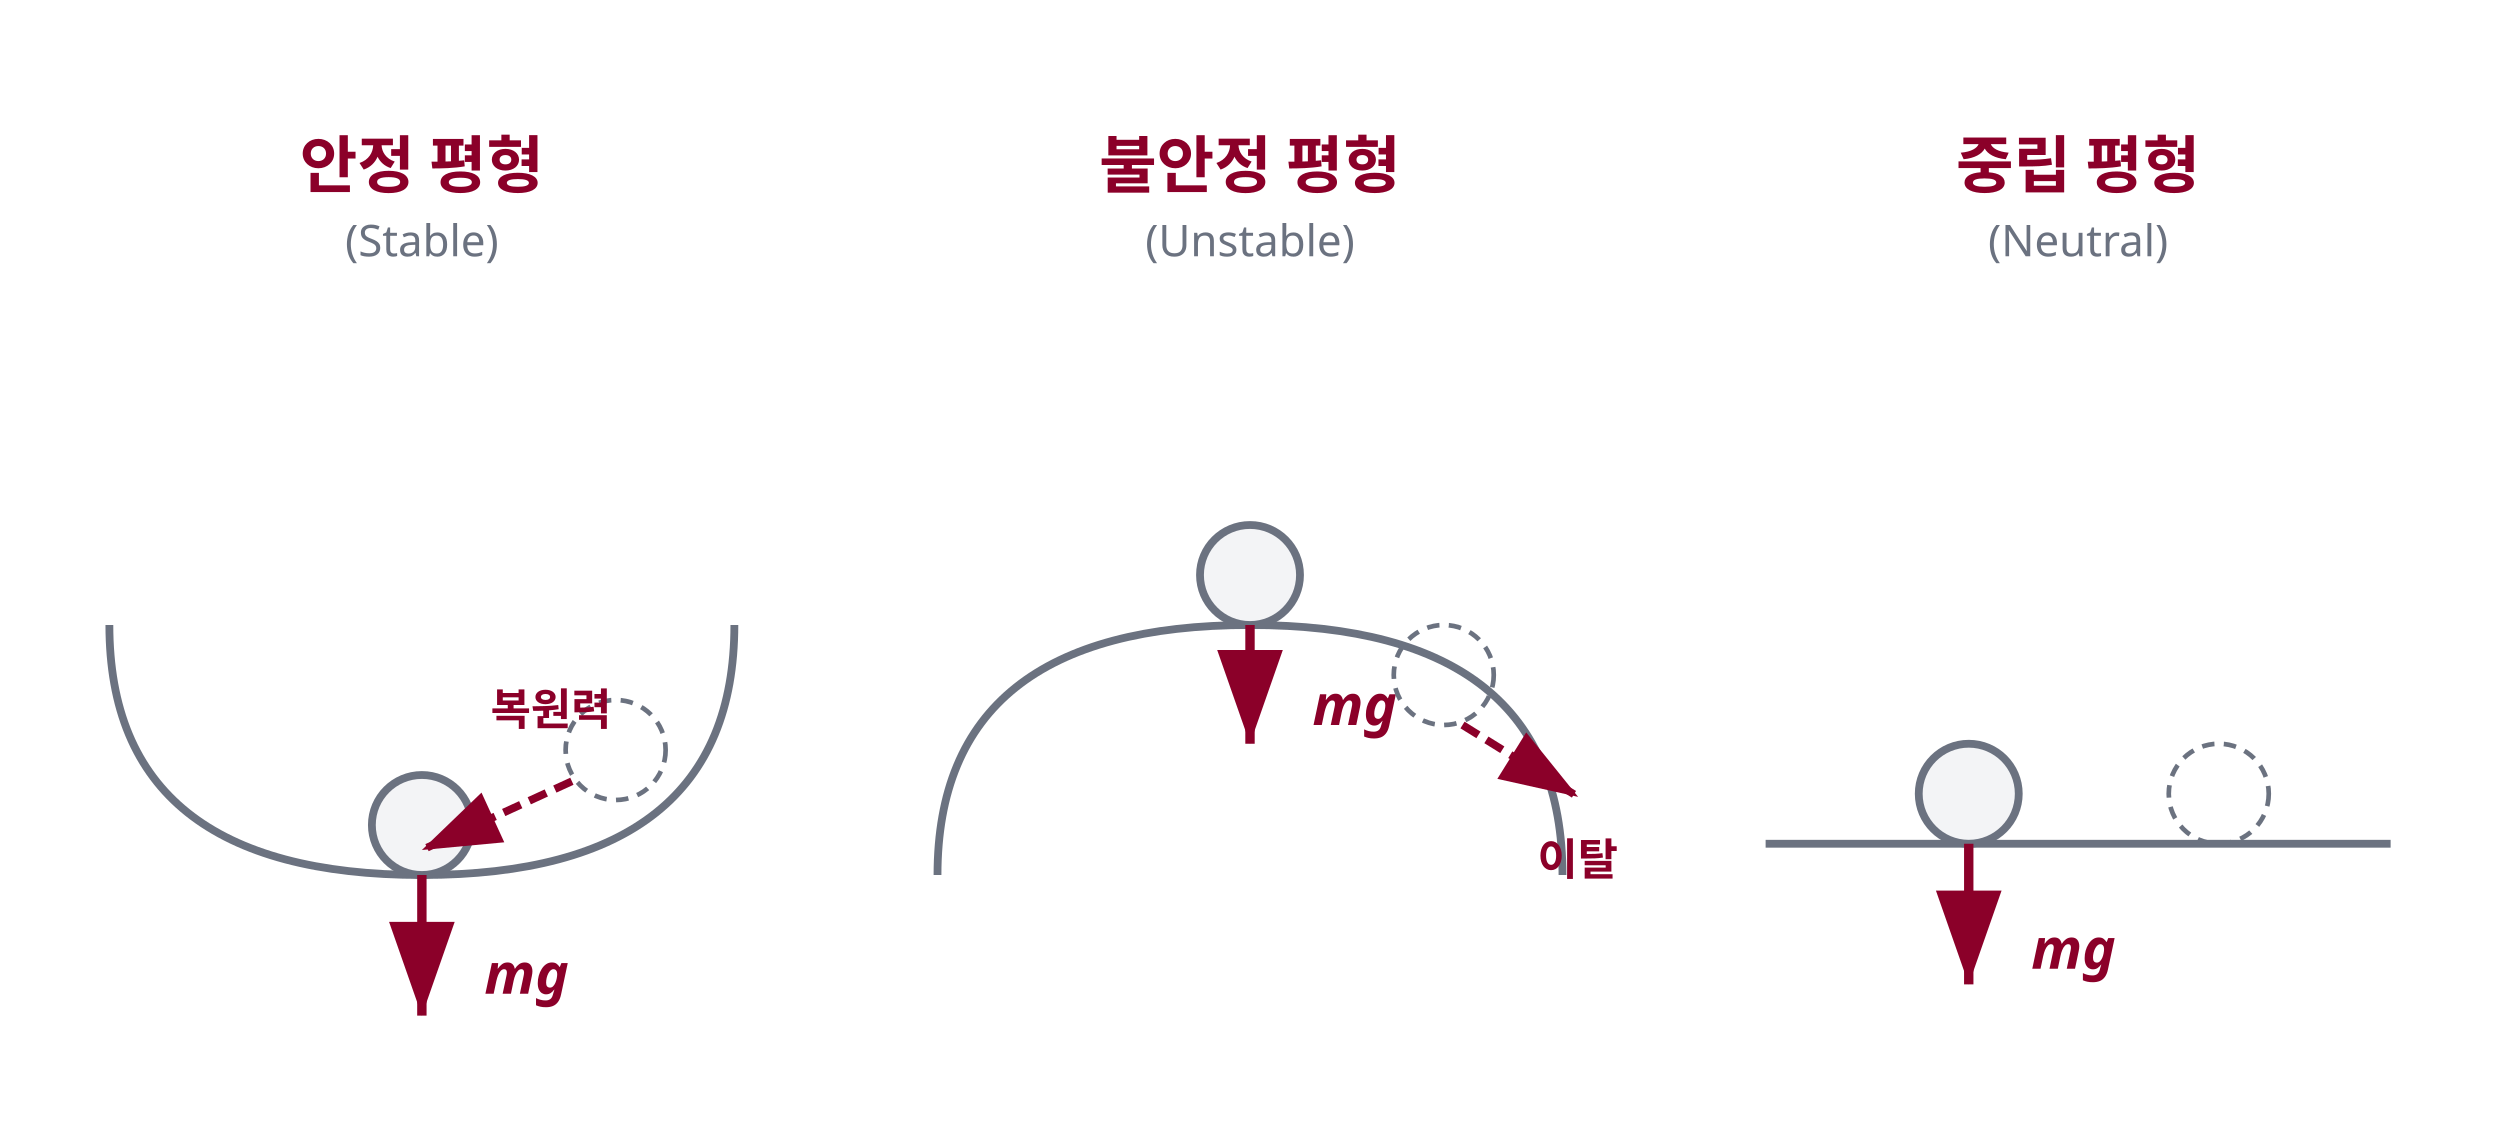
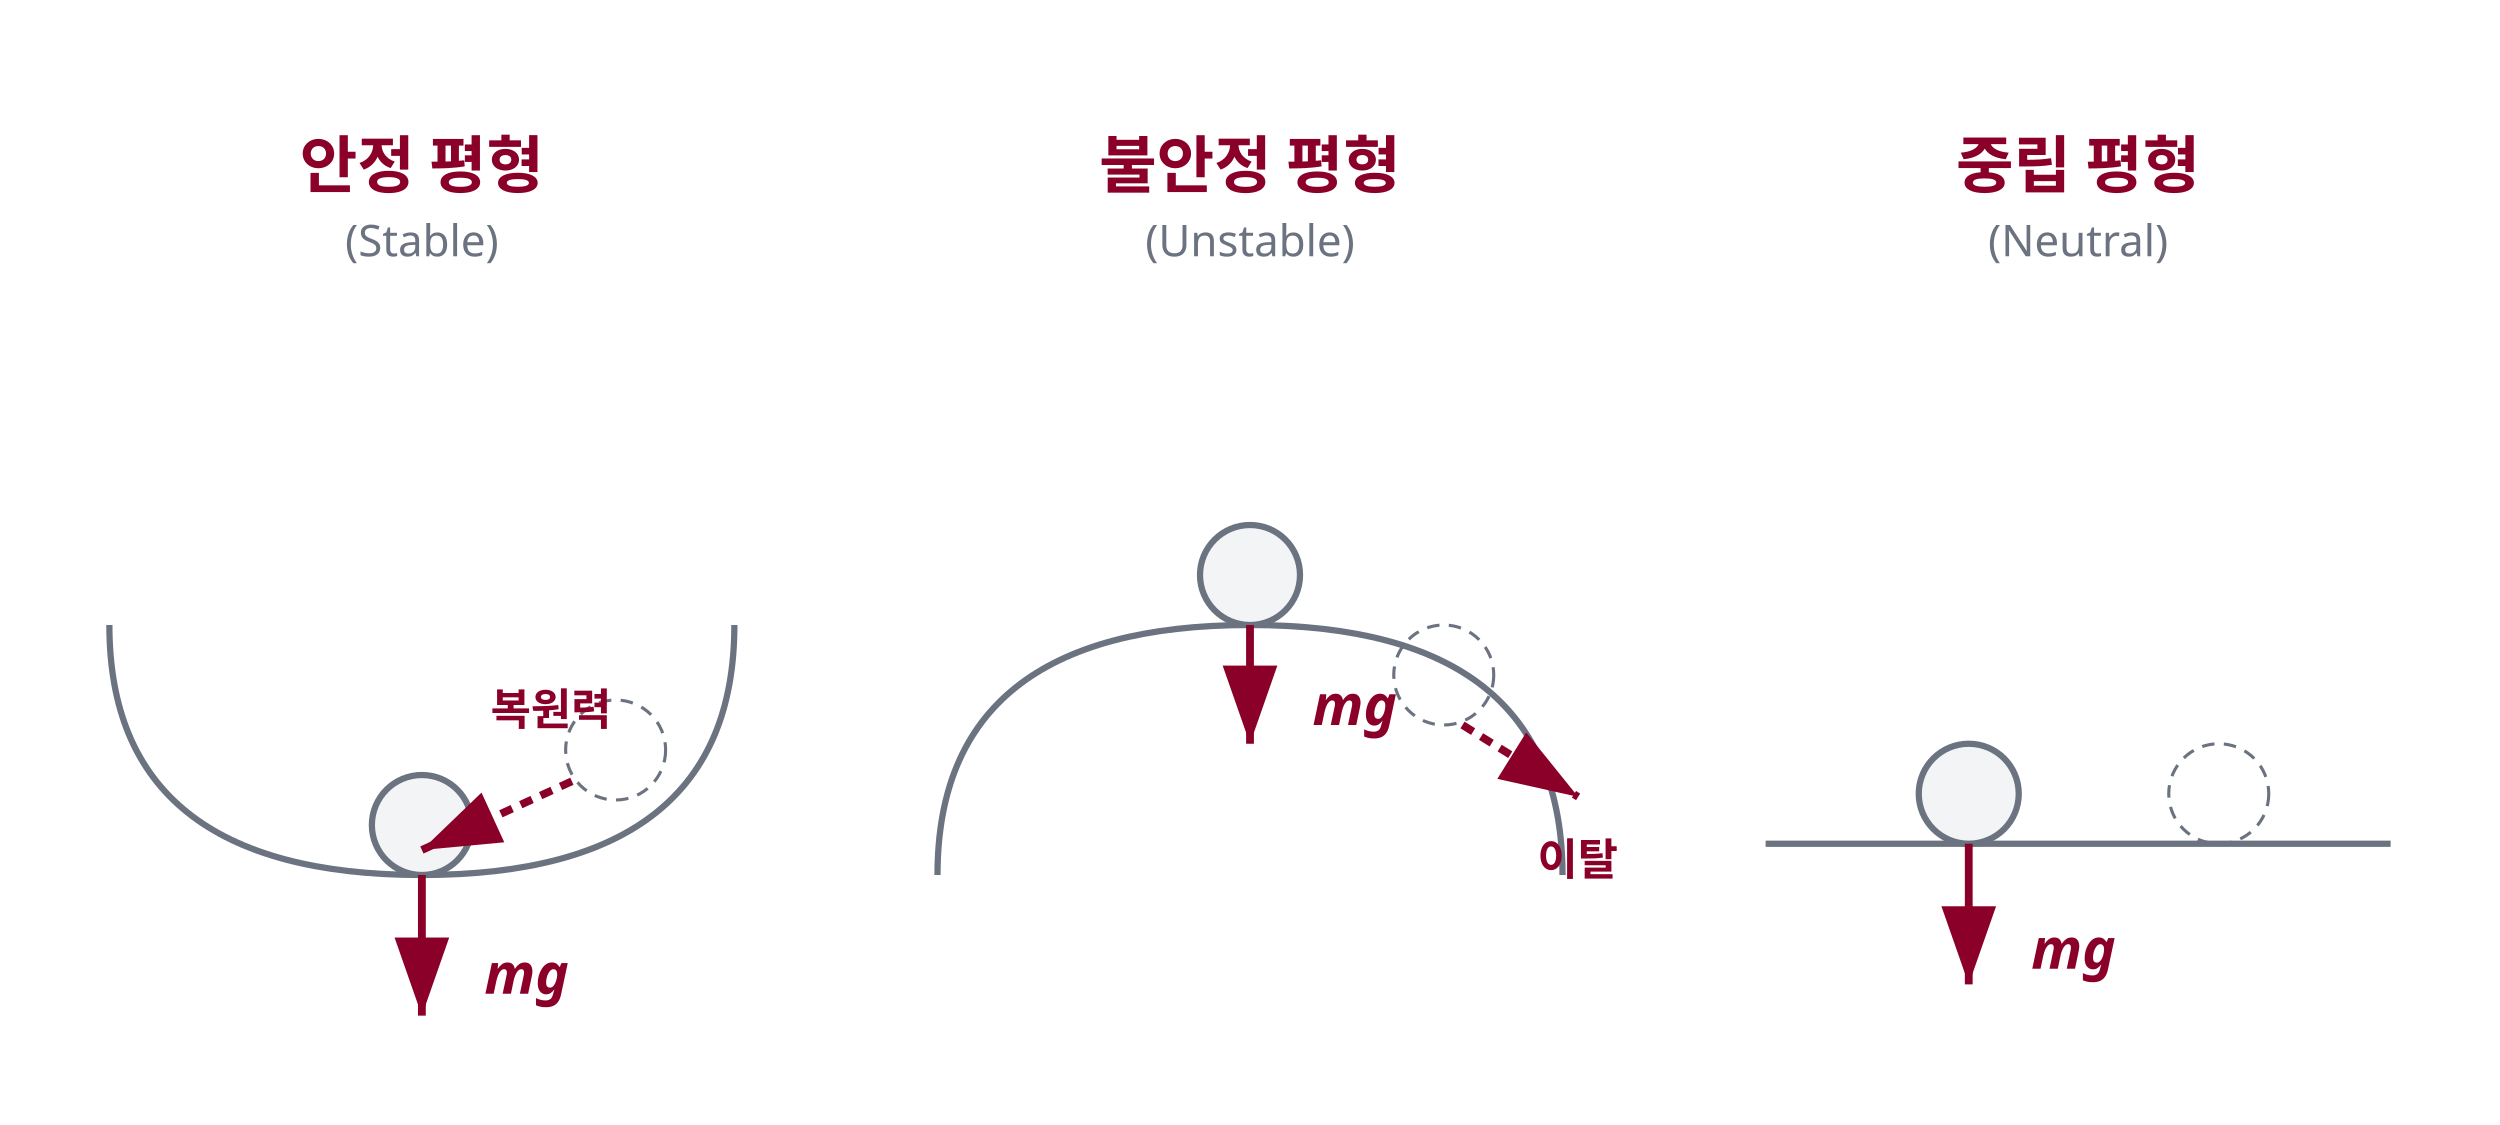
<svg xmlns="http://www.w3.org/2000/svg" viewBox="0 0 800 360" font-family="sans-serif">
  <defs>
    <marker id="stR" markerWidth="10" markerHeight="7" refX="10" refY="3.5" orient="auto" fill="#8B0029">
      <polygon points="0 0, 10 3.5, 0 7" />
    </marker>
  </defs>
  <g transform="translate(135, 60)">
    <text x="0" y="0" text-anchor="middle" font-size="20" font-weight="bold" fill="#8B0029">안정 평형</text>
    <text x="0" y="22" text-anchor="middle" font-size="14" fill="#6B7280">(Stable)</text>
-     <path d="M -100,140 Q -100,220 0,220 Q 100,220 100,140" fill="none" stroke="#6B7280" stroke-width="2.5" />
-     <circle cx="0" cy="204" r="16" fill="#F3F4F6" stroke="#6B7280" stroke-width="2.5" />
-     <line x1="0" y1="220" x2="0" y2="265" stroke="#8B0029" stroke-width="3" marker-end="url(#stR)" />
+     <path d="M -100,140 Q -100,220 0,220 Q 100,220 100,140" fill="none" stroke="#6B7280" stroke-width="2" />
+     <circle cx="0" cy="204" r="16" fill="#F3F4F6" stroke="#6B7280" stroke-width="2" />
+     <line x1="0" y1="220" x2="0" y2="265" stroke="#8B0029" stroke-width="2.5" marker-end="url(#stR)" />
    <text x="20" y="258" font-size="18" font-style="italic" fill="#8B0029" font-weight="bold">mg</text>
-     <circle cx="62" cy="180" r="16" fill="none" stroke="#6B7280" stroke-width="1.5" stroke-dasharray="4 3" />
-     <line x1="48" y1="190" x2="0" y2="212" stroke="#8B0029" stroke-width="2.5" stroke-dasharray="6 3" marker-end="url(#stR)" />
+     <circle cx="62" cy="180" r="16" fill="none" stroke="#6B7280" stroke-width="1" stroke-dasharray="4 3" />
+     <line x1="48" y1="190" x2="0" y2="212" stroke="#8B0029" stroke-width="2.5" stroke-dasharray="4 3" marker-end="url(#stR)" />
    <text x="22" y="172" font-size="14" fill="#8B0029" font-weight="bold">복원력</text>
  </g>
  <g transform="translate(400, 60)">
    <text x="0" y="0" text-anchor="middle" font-size="20" font-weight="bold" fill="#8B0029">불안정 평형</text>
    <text x="0" y="22" text-anchor="middle" font-size="14" fill="#6B7280">(Unstable)</text>
-     <path d="M -100,220 Q -100,140 0,140 Q 100,140 100,220" fill="none" stroke="#6B7280" stroke-width="2.5" />
-     <circle cx="0" cy="124" r="16" fill="#F3F4F6" stroke="#6B7280" stroke-width="2.5" />
-     <line x1="0" y1="140" x2="0" y2="178" stroke="#8B0029" stroke-width="3" marker-end="url(#stR)" />
+     <path d="M -100,220 Q -100,140 0,140 Q 100,140 100,220" fill="none" stroke="#6B7280" stroke-width="2" />
+     <circle cx="0" cy="124" r="16" fill="#F3F4F6" stroke="#6B7280" stroke-width="2" />
+     <line x1="0" y1="140" x2="0" y2="178" stroke="#8B0029" stroke-width="2.5" marker-end="url(#stR)" />
    <text x="20" y="172" font-size="18" font-style="italic" fill="#8B0029" font-weight="bold">mg</text>
-     <circle cx="62" cy="156" r="16" fill="none" stroke="#6B7280" stroke-width="1.5" stroke-dasharray="4 3" />
-     <line x1="68" y1="172" x2="105" y2="195" stroke="#8B0029" stroke-width="2.5" stroke-dasharray="6 3" marker-end="url(#stR)" />
+     <circle cx="62" cy="156" r="16" fill="none" stroke="#6B7280" stroke-width="1" stroke-dasharray="4 3" />
+     <line x1="68" y1="172" x2="105" y2="195" stroke="#8B0029" stroke-width="2.5" stroke-dasharray="4 3" marker-end="url(#stR)" />
    <text x="92" y="220" font-size="14" fill="#8B0029" font-weight="bold">이탈</text>
  </g>
  <g transform="translate(665, 60)">
    <text x="0" y="0" text-anchor="middle" font-size="20" font-weight="bold" fill="#8B0029">중립 평형</text>
    <text x="0" y="22" text-anchor="middle" font-size="14" fill="#6B7280">(Neutral)</text>
-     <line x1="-100" y1="210" x2="100" y2="210" stroke="#6B7280" stroke-width="2.5" />
-     <circle cx="-35" cy="194" r="16" fill="#F3F4F6" stroke="#6B7280" stroke-width="2.5" />
-     <line x1="-35" y1="210" x2="-35" y2="255" stroke="#8B0029" stroke-width="3" marker-end="url(#stR)" />
+     <line x1="-100" y1="210" x2="100" y2="210" stroke="#6B7280" stroke-width="2" />
+     <circle cx="-35" cy="194" r="16" fill="#F3F4F6" stroke="#6B7280" stroke-width="2" />
+     <line x1="-35" y1="210" x2="-35" y2="255" stroke="#8B0029" stroke-width="2.5" marker-end="url(#stR)" />
    <text x="-15" y="250" font-size="18" font-style="italic" fill="#8B0029" font-weight="bold">mg</text>
-     <circle cx="45" cy="194" r="16" fill="none" stroke="#6B7280" stroke-width="1.5" stroke-dasharray="4 3" />
+     <circle cx="45" cy="194" r="16" fill="none" stroke="#6B7280" stroke-width="1" stroke-dasharray="4 3" />
  </g>
</svg>
